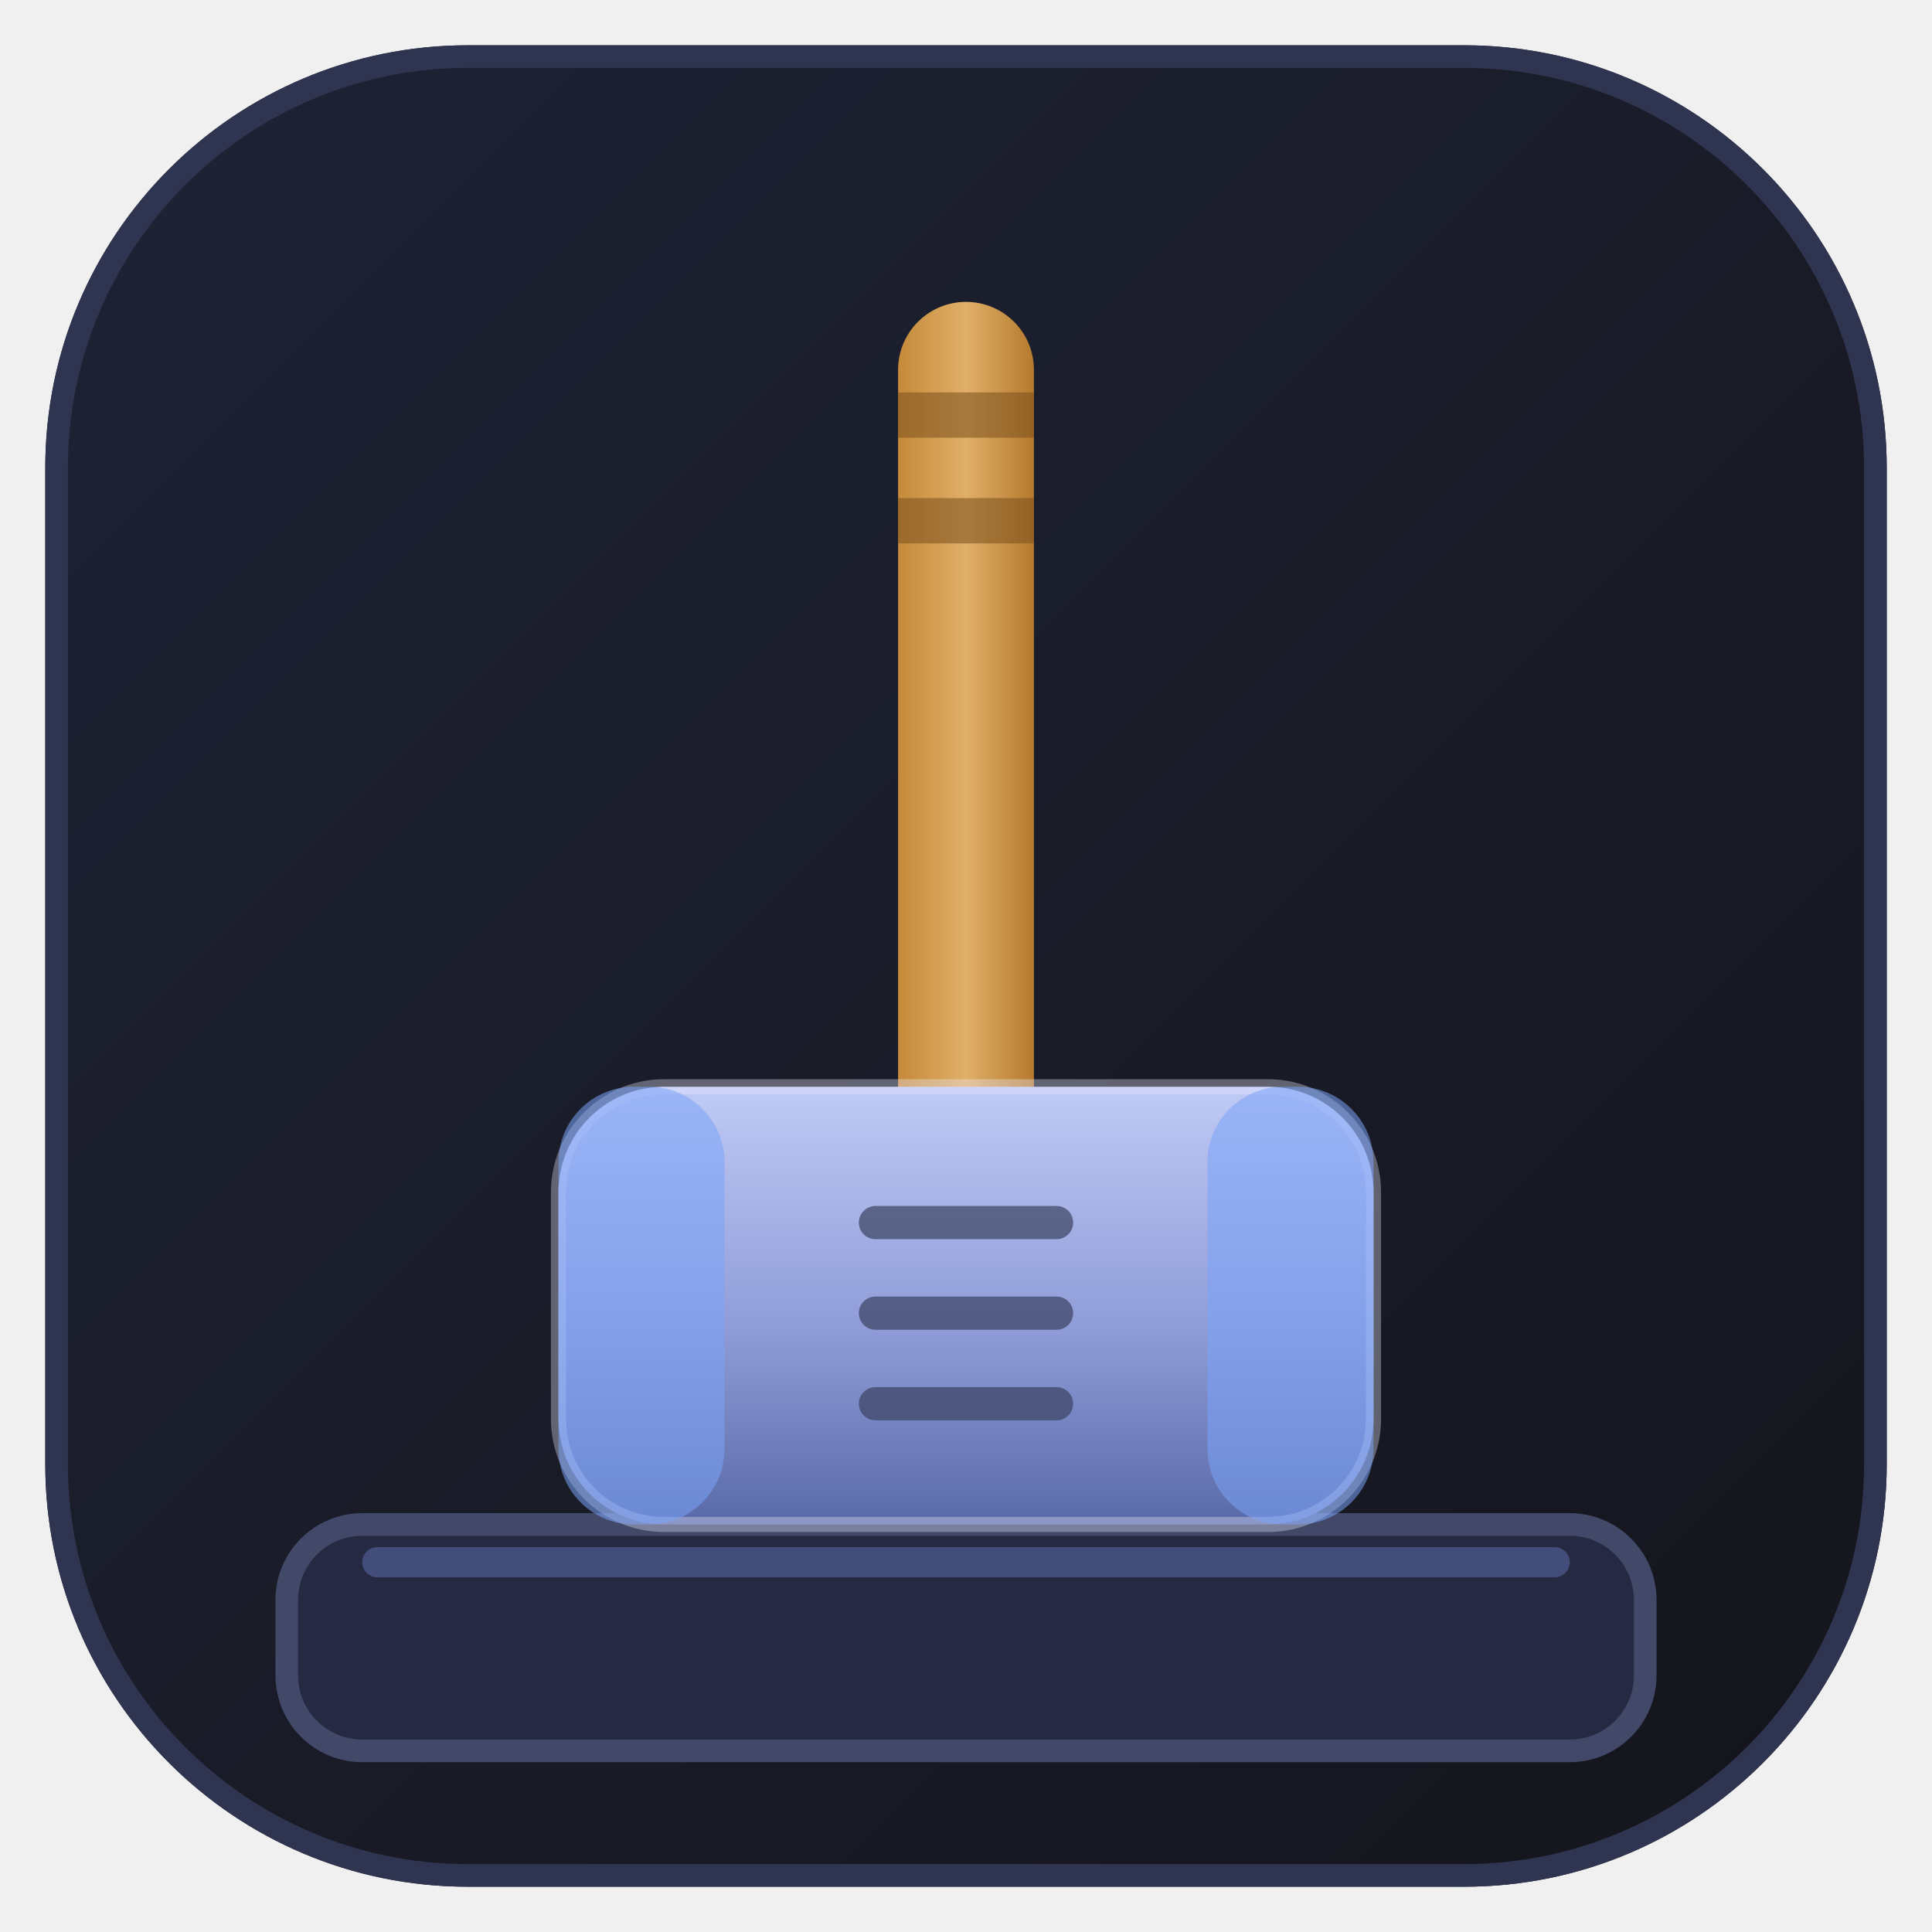
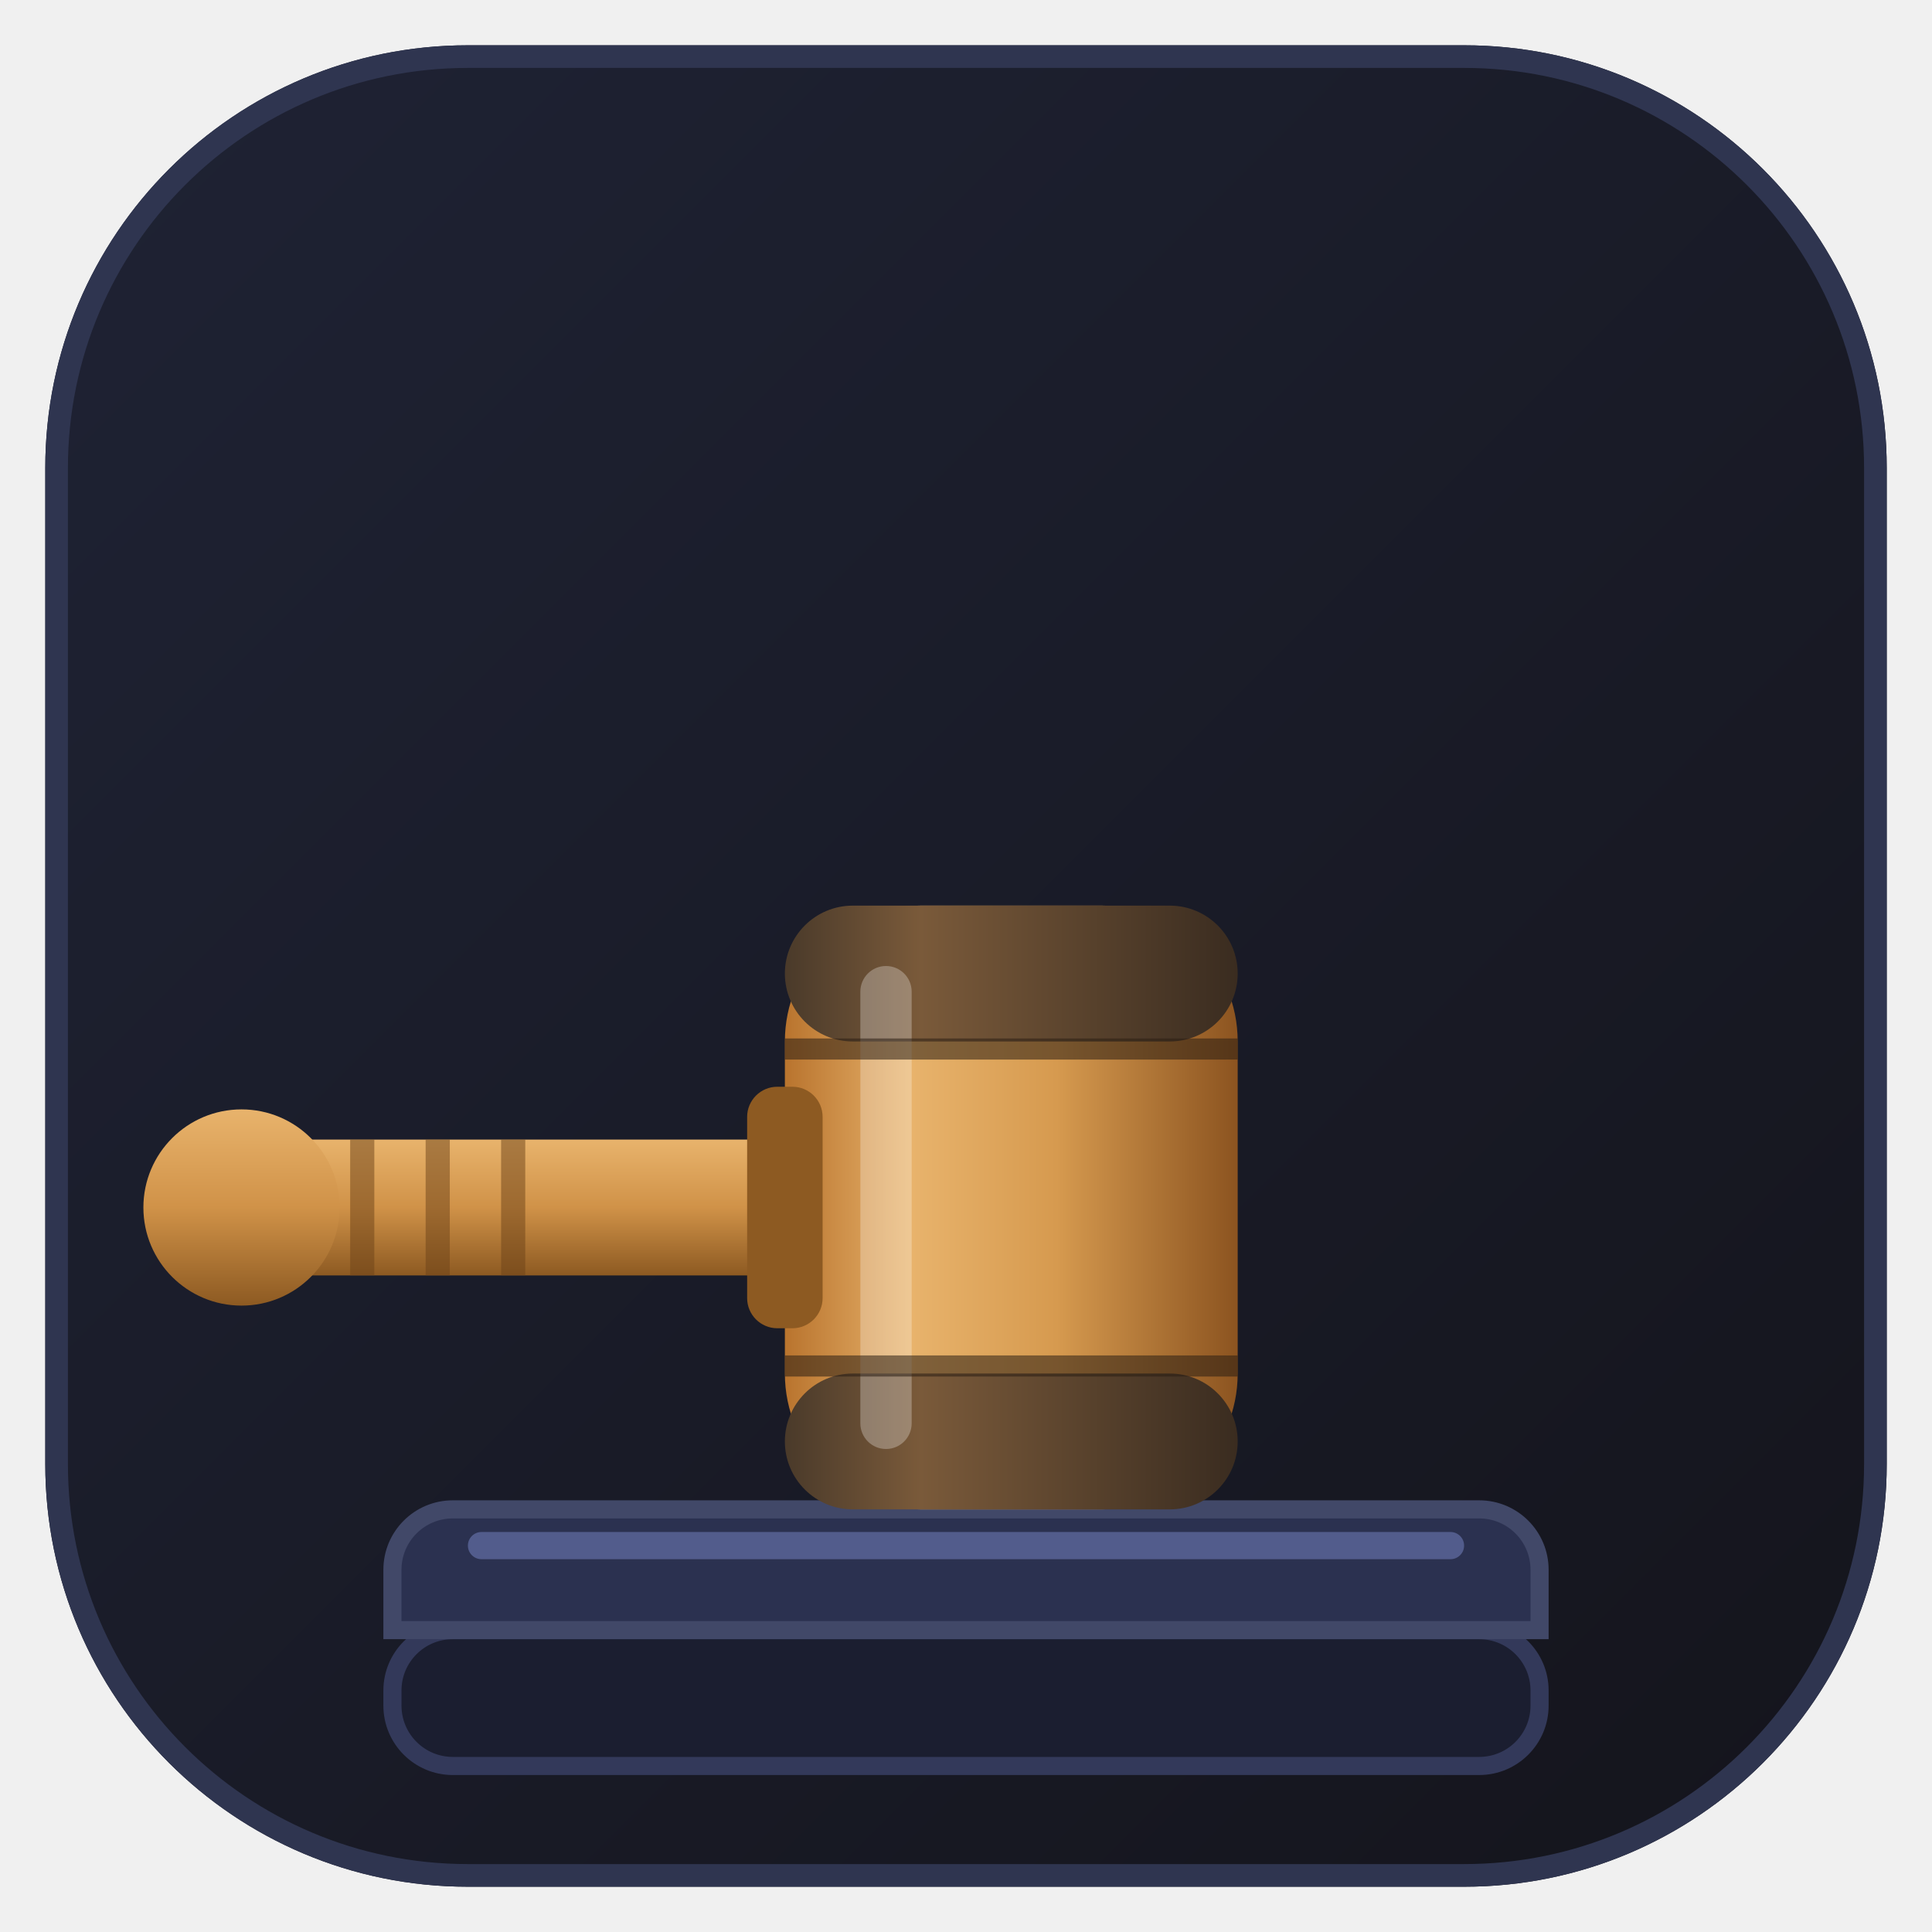
- <svg xmlns="http://www.w3.org/2000/svg" viewBox="0 0 128 128" role="img" aria-label="verd">
+ <svg xmlns="http://www.w3.org/2000/svg" viewBox="0 0 128 128" role="img" aria-label="verd: a judge's gavel gives the verdict and turns into an AC check mark">
  <defs>
    <linearGradient id="bg" x1="0" y1="0" x2="128" y2="128" gradientUnits="userSpaceOnUse">
      <stop offset="0" stop-color="#1f2335" />
      <stop offset="1" stop-color="#14141b" />
    </linearGradient>
-     <linearGradient id="steel" x1="0" y1="0" x2="0" y2="1">
-       <stop offset="0" stop-color="#c0caf5" />
-       <stop offset=".55" stop-color="#8f9cd8" />
-       <stop offset="1" stop-color="#5a6aa8" />
+     <linearGradient id="barrel" x1="0" y1="0" x2="1" y2="0">
+       <stop offset="0" stop-color="#b9742e" />
+       <stop offset=".28" stop-color="#e8b36c" />
+       <stop offset=".6" stop-color="#d69a4f" />
+       <stop offset="1" stop-color="#8c5420" />
    </linearGradient>
-     <linearGradient id="wood" x1="0" y1="0" x2="1" y2="0">
-       <stop offset="0" stop-color="#c58a3a" />
-       <stop offset=".5" stop-color="#e0af68" />
-       <stop offset="1" stop-color="#b57a2e" />
+     <linearGradient id="cap" x1="0" y1="0" x2="1" y2="0">
+       <stop offset="0" stop-color="#4a3a2a" />
+       <stop offset=".3" stop-color="#7a5a3a" />
+       <stop offset="1" stop-color="#3a2c20" />
    </linearGradient>
-     <linearGradient id="ok" x1="14" y1="100" x2="112" y2="16" gradientUnits="userSpaceOnUse">
+     <linearGradient id="grip" x1="0" y1="0" x2="0" y2="1">
+       <stop offset="0" stop-color="#e8b36c" />
+       <stop offset=".5" stop-color="#d09248" />
+       <stop offset="1" stop-color="#8d5a22" />
+     </linearGradient>
+     <linearGradient id="ok" x1="20" y1="100" x2="108" y2="24" gradientUnits="userSpaceOnUse">
      <stop offset="0" stop-color="#9ece6a" />
      <stop offset=".6" stop-color="#73daca" />
      <stop offset="1" stop-color="#7aa2f7" />
    </linearGradient>
    <filter id="blur" x="-40%" y="-40%" width="180%" height="180%">
      <feGaussianBlur stdDeviation="3" />
    </filter>
  </defs>
  <style>
-       .gavel{transform-origin:64px 20px;transform-box:view-box}
-       .block{transform-box:fill-box;transform-origin:center bottom}
-       .ring{fill:none;stroke:#9ece6a;stroke-width:3;opacity:0;transform-origin:64px 100px}
-       .sp{opacity:0;stroke-dasharray:14;stroke-dashoffset:14}
- 
-       .gavel{animation:slam 2.4s cubic-bezier(.5,0,.2,1) both}
-       .block{animation:squash 2.4s ease both}
-       .ring{animation:ring 2.4s ease-out both}
-       .sp{animation:spark 2.4s ease-out both}
-       .halo,.tick{fill:none;stroke:url(#ok);stroke-linecap:round;stroke-linejoin:round;stroke-dasharray:130;stroke-dashoffset:130}
-       .tick{stroke-width:11;animation:draw 2.4s cubic-bezier(.65,0,.35,1) both}
-       .halo{stroke-width:16;filter:url(#blur);animation:draw 2.4s cubic-bezier(.65,0,.35,1) both,glow 2.8s ease-in-out 2.4s infinite}
-       #all{animation:shake 2.4s linear both}
-       @keyframes slam{0%{opacity:0;transform:rotate(28deg)}8%{opacity:1;transform:rotate(28deg)}24%{transform:rotate(36deg)}34%{opacity:1;transform:rotate(0) scale(1)}40%{transform:rotate(7deg)}46%{opacity:1;transform:rotate(0) scale(1)}60%,100%{opacity:0;transform:rotate(0) scale(.7) translateY(18px)}}
-       @keyframes squash{0%,32%{transform:scaleY(1)}35%{transform:scaleY(.82)}44%,100%{transform:scaleY(1)}}
-       @keyframes ring{0%,33%{opacity:0;transform:scale(.2)}35%{opacity:.9}60%,100%{opacity:0;transform:scale(2.6)}}
-       @keyframes spark{0%,33%{opacity:0;stroke-dashoffset:14}36%{opacity:1;stroke-dashoffset:0}60%,100%{opacity:0;stroke-dashoffset:-14}}
-       @keyframes draw{0%,50%{stroke-dashoffset:130;opacity:1}78%,100%{stroke-dashoffset:0;opacity:1}}
-       @keyframes glow{0%,100%{opacity:.3}50%{opacity:.75}}
-       @keyframes shake{0%,33%{transform:none}35%{transform:translate(0,2px)}38%{transform:translate(-1px,-1px)}42%,100%{transform:none}}
-       @media (prefers-reduced-motion:reduce){*{animation:none!important}.gavel,.sp,.ring{opacity:0}.tick,.halo{stroke-dashoffset:0}.halo{opacity:.4}}
+       .gavel{transform-box:view-box;transform-origin:16px 80px;animation:slam 3.2s linear 1 both}
+       .block{transform-box:fill-box;transform-origin:center bottom;animation:squash 3.2s linear 1 both}
+       .ring{fill:none;stroke:#9ece6a;stroke-width:3;opacity:0;transform-box:view-box;transform-origin:67px 100px;animation:ring 3.2s linear 1 both}
+       .sp{opacity:0;stroke-dasharray:14;stroke-dashoffset:14;animation:spark 3.2s linear 1 both}
+       #all{animation:shake 3.2s linear 1 both}
+       .ma,.mb{fill:none;opacity:0}
+       .ma{stroke-linecap:round;stroke-linejoin:round;animation:morphA 3.2s linear 1 both}
+       .mb{stroke-linecap:butt;stroke-linejoin:round;animation:morphB 3.2s linear 1 both}
+       .tk{fill:none;stroke:url(#ok);stroke-width:13;stroke-linecap:round;stroke-linejoin:round;opacity:0;animation:tick 3.2s linear 1 both}
+       .hl{fill:none;stroke:url(#ok);stroke-width:20;stroke-linecap:round;stroke-linejoin:round;filter:url(#blur);opacity:0;animation:glow 3.2s linear 1 both}
+       @keyframes slam{0.00%{opacity:0;transform:rotate(-52deg);animation-timing-function:ease-out}7.81%{opacity:1;transform:rotate(-52deg);animation-timing-function:ease-in-out}26.56%{transform:rotate(-66deg);animation-timing-function:cubic-bezier(.55,0,1,.6)}32.81%{transform:rotate(0);animation-timing-function:ease-out}35.62%{transform:rotate(-7deg);animation-timing-function:ease-in}40.62%{opacity:1;transform:rotate(0)}48.44%{opacity:1;transform:rotate(0)}48.75%{opacity:0;transform:rotate(0)}100.00%{opacity:0;transform:rotate(0)}}@keyframes squash{0.00%{transform:scaleY(1)}32.19%{transform:scaleY(1)}33.75%{transform:scaleY(.84)}39.06%{transform:scaleY(1)}100.00%{transform:scaleY(1)}}@keyframes ring{0.00%{opacity:0;transform:scale(.2)}32.19%{opacity:0;transform:scale(.2)}33.44%{opacity:.9}54.69%{opacity:0;transform:scale(2.8)}100.00%{opacity:0;transform:scale(2.8)}}@keyframes spark{0.00%{opacity:0;stroke-dashoffset:14}32.19%{opacity:0;stroke-dashoffset:14}34.38%{opacity:1;stroke-dashoffset:0}54.69%{opacity:0;stroke-dashoffset:-14}100.00%{opacity:0}}@keyframes shake{0.00%{transform:none}32.19%{transform:none}33.75%{transform:translate(0,2px)}35.31%{transform:translate(-1px,-1px)}37.50%{transform:none}100.00%{transform:none}}@keyframes morphA{0.00%{opacity:0;d:path("M16 80 L52 80");stroke-width:9;stroke:#d09248}48.12%{opacity:0;d:path("M16 80 L52 80");stroke-width:9;stroke:#d09248}48.44%{opacity:1;d:path("M16 80 L52 80");stroke-width:9;stroke:#d09248;animation-timing-function:cubic-bezier(.6,0,.2,1)}75.00%{opacity:1;d:path("M30 64 L52 86");stroke-width:13;stroke:#8fd6a0}82.81%{opacity:0;d:path("M30 64 L52 86");stroke-width:13;stroke:#8fd6a0}100.00%{opacity:0;d:path("M30 64 L52 86");stroke-width:13;stroke:#8fd6a0}}@keyframes morphB{0.00%{opacity:0;d:path("M67 60 L67 100");stroke-width:30;stroke:#d69a4f}48.12%{opacity:0;d:path("M67 60 L67 100");stroke-width:30;stroke:#d69a4f}48.44%{opacity:1;d:path("M67 60 L67 100");stroke-width:30;stroke:#d69a4f;animation-timing-function:cubic-bezier(.6,0,.2,1)}75.00%{opacity:1;d:path("M52 86 L98 32");stroke-width:13;stroke:#8fd6a0}82.81%{opacity:0;d:path("M52 86 L98 32");stroke-width:13;stroke:#8fd6a0}100.00%{opacity:0;d:path("M52 86 L98 32");stroke-width:13;stroke:#8fd6a0}}@keyframes tick{0.00%{opacity:0}65.62%{opacity:0}81.25%{opacity:1}100.00%{opacity:1}}@keyframes glow{0.00%{opacity:0}65.62%{opacity:0}87.50%{opacity:.55}100.00%{opacity:.55}}
+       @media (prefers-reduced-motion:reduce){*{animation:none!important}.gavel{opacity:1}.ma,.mb,.tk,.hl,.sp,.ring{opacity:0}}
  </style>
  <rect x="3" y="3" width="122" height="122" rx="28" fill="url(#bg)" />
  <rect x="3.75" y="3.75" width="120.5" height="120.5" rx="27.25" fill="none" stroke="#2f3550" stroke-width="1.5" />
  <g id="all">
-     <circle class="ring" cx="64" cy="100" r="14" />
+     <circle class="ring" cx="67" cy="100" r="14" />
    <g class="block">
-       <path d="M24 101h80a5 5 0 0 1 5 5v5a5 5 0 0 1-5 5H24a5 5 0 0 1-5-5v-5a5 5 0 0 1 5-5z" fill="#252a42" stroke="#414868" stroke-width="1.5" />
-       <rect x="24" y="102.5" width="80" height="2" rx="1" fill="#5a6aa8" opacity=".55" />
+       <rect x="26" y="108" width="76" height="9" rx="4" fill="#1b1e30" stroke="#33395a" stroke-width="1.2" />
+       <path d="M30 100h68a4 4 0 0 1 4 4v4H26v-4a4 4 0 0 1 4-4z" fill="#2b3150" stroke="#414868" stroke-width="1.2" />
+       <rect x="31" y="101.5" width="66" height="1.8" rx=".9" fill="#7a88c8" opacity=".5" />
    </g>
-     <path class="halo" d="M30 58l22 22L98 30" />
-     <path class="tick" d="M30 58l22 22L98 30" />
+     <path class="hl" d="M30 64 L52 86 L98 32" />
    <g class="gavel">
-       <rect x="59.5" y="20" width="9" height="58" rx="4.5" fill="url(#wood)" />
-       <rect x="59.5" y="26" width="9" height="3" fill="#7a4f1c" opacity=".55" />
-       <rect x="59.5" y="33" width="9" height="3" fill="#7a4f1c" opacity=".55" />
-       <rect x="37" y="72" width="54" height="29" rx="7" fill="url(#steel)" stroke="#e8ecff" stroke-opacity=".35" stroke-width="1" />
-       <rect x="37" y="72" width="11" height="29" rx="5" fill="#7aa2f7" opacity=".55" />
-       <rect x="80" y="72" width="11" height="29" rx="5" fill="#7aa2f7" opacity=".55" />
-       <path d="M58 81h12m-12 6h12m-12 6h12" stroke="#3b4261" stroke-width="2.2" stroke-linecap="round" opacity=".7" />
+       <rect x="16" y="75.5" width="42" height="9" rx="4.5" fill="url(#grip)" />
+       <path d="M24 75.5v9M29 75.5v9M34 75.5v9" stroke="#6b4217" stroke-width="1.6" opacity=".5" />
+       <circle cx="16" cy="80" r="6.5" fill="url(#grip)" />
+       <rect x="52" y="60" width="30" height="40" rx="9" fill="url(#barrel)" />
+       <rect x="52" y="60" width="30" height="9" rx="4.5" fill="url(#cap)" />
+       <rect x="52" y="91" width="30" height="9" rx="4.5" fill="url(#cap)" />
+       <rect x="57" y="64" width="3.4" height="32" rx="1.7" fill="#fff" opacity=".28" />
+       <path d="M52 69.5h30M52 90.5h30" stroke="#2a1d12" stroke-width="1.4" opacity=".55" />
+       <rect x="49.5" y="72" width="5" height="16" rx="2" fill="#8d5a22" />
    </g>
-     <path class="sp s0" d="M64 99 L30 80" stroke="#9ece6a" stroke-width="3" stroke-linecap="round" />
-     <path class="sp s1" d="M64 99 L40 66" stroke="#e0af68" stroke-width="3" stroke-linecap="round" />
-     <path class="sp s2" d="M64 99 L98 80" stroke="#9ece6a" stroke-width="3" stroke-linecap="round" />
-     <path class="sp s3" d="M64 99 L88 66" stroke="#e0af68" stroke-width="3" stroke-linecap="round" />
-     <path class="sp s4" d="M64 99 L22 96" stroke="#73daca" stroke-width="3" stroke-linecap="round" />
-     <path class="sp s5" d="M64 99 L106 96" stroke="#73daca" stroke-width="3" stroke-linecap="round" />
+     <path class="ma" d="M16 80 L52 80" />
+     <path class="mb" d="M67 60 L67 100" />
+     <path class="tk" d="M30 64 L52 86 L98 32" />
+     <path class="sp" d="M67 99 L92 86" stroke="#9ece6a" stroke-width="3" stroke-linecap="round" />
+     <path class="sp" d="M67 99 L98 72" stroke="#e0af68" stroke-width="3" stroke-linecap="round" />
+     <path class="sp" d="M67 99 L38 92" stroke="#73daca" stroke-width="3" stroke-linecap="round" />
+     <path class="sp" d="M67 99 L104 98" stroke="#73daca" stroke-width="3" stroke-linecap="round" />
+     <path class="sp" d="M67 99 L88 76" stroke="#e0af68" stroke-width="3" stroke-linecap="round" />
+     <path class="sp" d="M67 99 L108 90" stroke="#9ece6a" stroke-width="3" stroke-linecap="round" />
  </g>
</svg>
